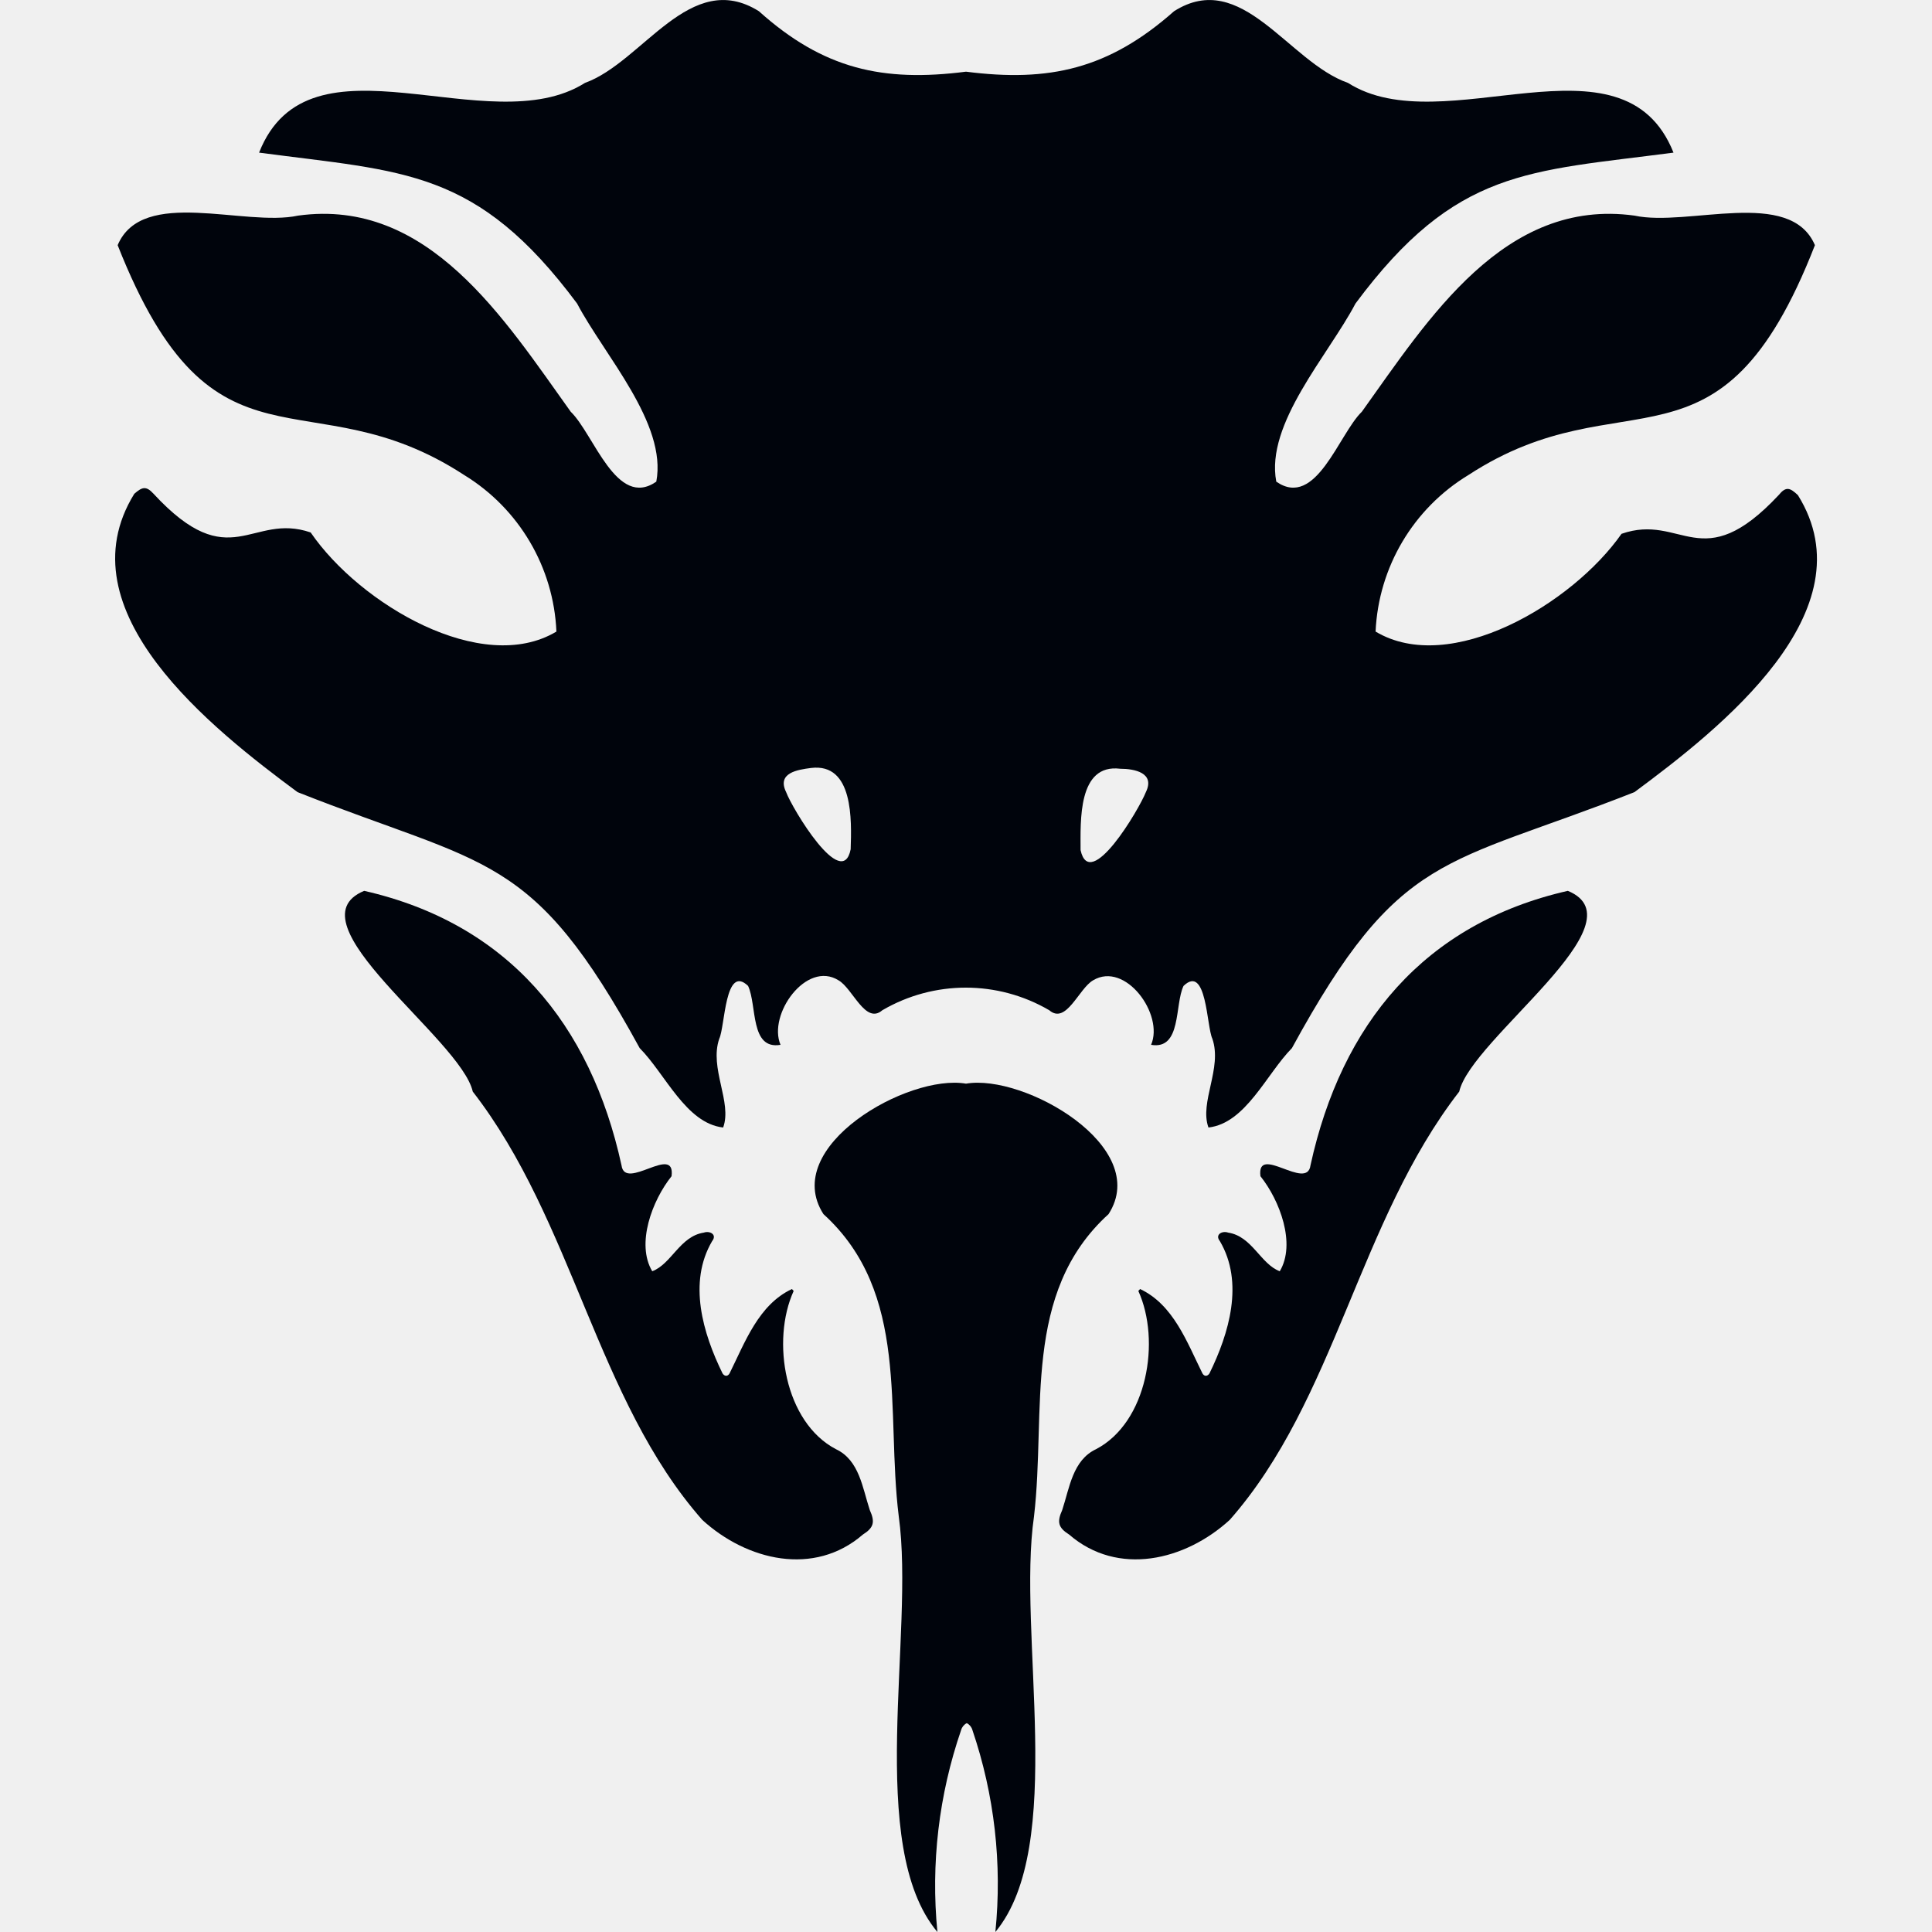
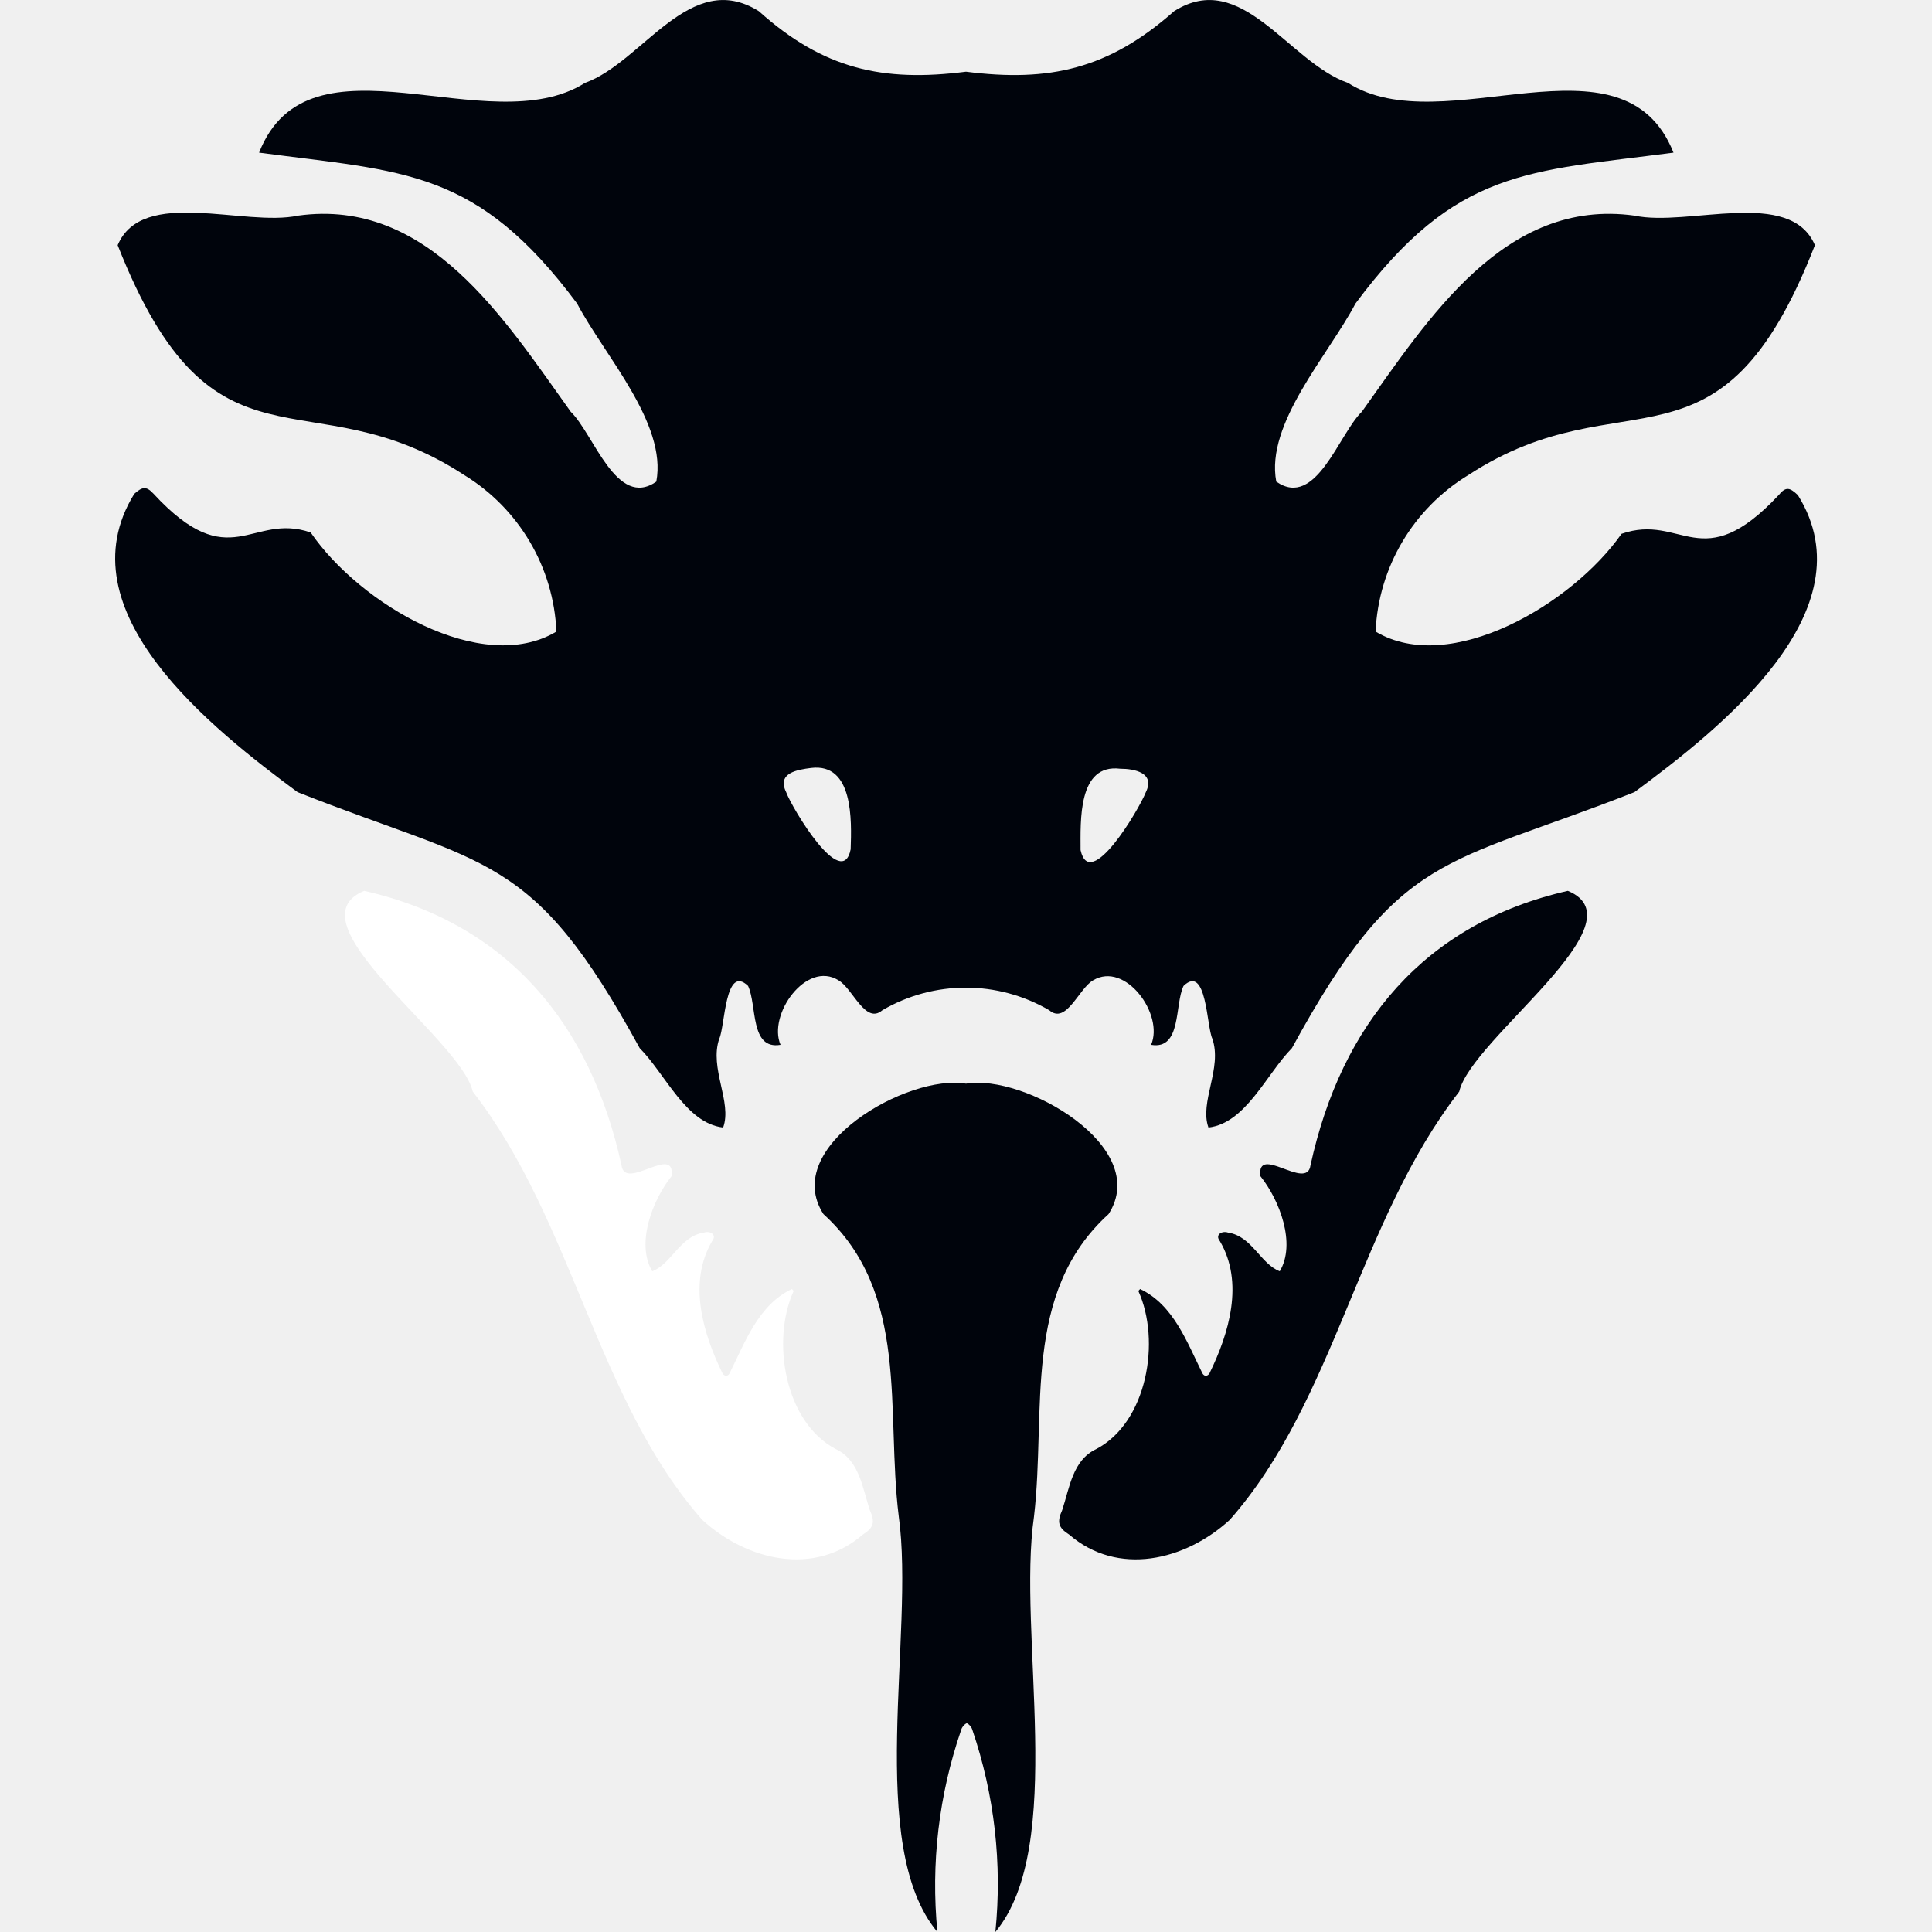
<svg xmlns="http://www.w3.org/2000/svg" viewBox="0 0 100 100">
  <path d="M81.15,46.11C73.72,47.8,69.43,53,67.83,60.32c-.18,1.35-2.8-1.14-2.59.56,1,1.25,1.85,3.5,1,4.92-1-.38-1.43-1.81-2.67-2-.31-.11-.7.1-.43.44,1.26,2.14.48,4.77-.54,6.85-.1.15-.26.17-.36,0-.8-1.61-1.5-3.56-3.23-4.37l-.09.1c1.17,2.57.47,6.8-2.19,8.19-1.21.57-1.37,2-1.75,3.15-.28.62-.21.91.36,1.27,2.52,2.18,6,1.35,8.31-.76,5.48-6.22,6.67-15.45,11.88-22.17C76.15,53.76,85.08,47.73,81.15,46.11Z" style="fill:#00040c" />
  <path d="M93.06,25.63c-.41-.39-.62-.47-1,0-4,4.27-5,.91-8.13,2C81.38,31.27,75.06,35,71.2,32.69A10,10,0,0,1,76,24.59c8.1-5.29,13,.78,17.94-11.9-1.28-3-6.57-.93-9.34-1.53-6.74-.93-10.67,5.35-14.11,10.15-1.2,1.16-2.37,5.05-4.43,3.62-.57-3,2.69-6.54,4.1-9.22,5.2-7,8.93-6.82,16.46-7.81C84,1.33,74.71,7.44,69.77,4.29c-3.09-1.08-5.49-5.94-9-3.71C57.38,3.58,54.3,4.26,50,3.71c-4.3.55-7.38-.13-10.72-3.13-3.56-2.23-6,2.63-9,3.71C25.29,7.44,16,1.33,13.41,7.9c7.53,1,11.26.83,16.46,7.81,1.41,2.68,4.67,6.21,4.1,9.22-2.06,1.43-3.23-2.46-4.43-3.62-3.44-4.8-7.37-11.08-14.11-10.15-2.77.6-8.06-1.5-9.34,1.53,5,12.68,9.84,6.61,17.94,11.9a10,10,0,0,1,4.77,8.1C24.94,35,18.62,31.27,16.08,27.56c-3.08-1.06-4.15,2.3-8.13-2-.39-.43-.6-.35-1,0C3.2,31.63,11,37.74,15.4,41c9.85,3.9,12.14,3.06,17.71,13.25,1.33,1.34,2.39,3.89,4.32,4.11.48-1.31-.73-3.07-.2-4.6.3-.63.29-3.88,1.49-2.73.47,1,.09,3.32,1.68,3.05-.67-1.57,1.34-4.38,3-3.34.74.42,1.39,2.31,2.27,1.55a8.56,8.56,0,0,1,8.64,0c.88.76,1.53-1.13,2.27-1.55,1.67-1,3.68,1.77,3,3.34,1.59.27,1.21-2.08,1.68-3.05,1.2-1.15,1.19,2.1,1.49,2.73.53,1.53-.68,3.29-.2,4.6,1.93-.22,3-2.77,4.32-4.11C72.46,44,74.75,44.88,84.6,41,89,37.74,96.8,31.63,93.06,25.63ZM40.69,41c-.49-1,.59-1.16,1.29-1.25,2.2-.27,2.1,2.71,2.05,4.21h0C43.59,46.16,41,41.84,40.69,41Zm18.62,0c-.35.89-2.9,5.21-3.38,3h0c0-1.5-.15-4.48,2.05-4.21C58.72,39.79,59.8,40,59.31,41Z" style="fill:#00040c" />
  <path d="M57.38,62.84C59.62,59.35,53,55.57,50,56.09c-3-.52-9.62,3.26-7.38,6.75,4.5,4.09,3.22,10.17,3.9,15.65.84,6.06-1.74,17.05,2,21.51a24.71,24.71,0,0,1,1.23-10.46.57.57,0,0,1,.29-.35.57.57,0,0,1,.29.35A24.71,24.71,0,0,1,51.52,100c3.7-4.46,1.12-15.45,2-21.51C54.16,73,52.88,66.93,57.38,62.84Z" style="fill:#00040c" />
-   <path d="M18.85,46.11C26.28,47.8,30.57,53,32.17,60.32c.18,1.35,2.8-1.14,2.59.56-1,1.25-1.85,3.5-1,4.92,1-.38,1.43-1.81,2.67-2,.31-.11.7.1.43.44-1.26,2.14-.48,4.77.54,6.85.1.15.26.17.36,0,.8-1.61,1.5-3.56,3.23-4.37l.09.1c-1.17,2.57-.47,6.8,2.19,8.19,1.21.57,1.37,2,1.75,3.15.28.62.21.91-.36,1.27-2.52,2.18-6,1.35-8.31-.76-5.48-6.22-6.67-15.45-11.88-22.17C23.85,53.76,14.92,47.73,18.85,46.11Z" style="fill:#00040c" />
+   <path d="M18.85,46.11C26.28,47.8,30.57,53,32.17,60.32c.18,1.35,2.8-1.14,2.59.56-1,1.25-1.85,3.5-1,4.92,1-.38,1.43-1.81,2.67-2,.31-.11.7.1.43.44-1.26,2.14-.48,4.77.54,6.85.1.15.26.17.36,0,.8-1.61,1.5-3.56,3.23-4.37l.09.1c-1.17,2.57-.47,6.8,2.19,8.19,1.21.57,1.37,2,1.75,3.15.28.62.21.91-.36,1.27-2.52,2.18-6,1.35-8.31-.76-5.48-6.22-6.67-15.45-11.88-22.17C23.85,53.76,14.92,47.73,18.85,46.11Z" style="fill:#FFFFFF" />
</svg>
